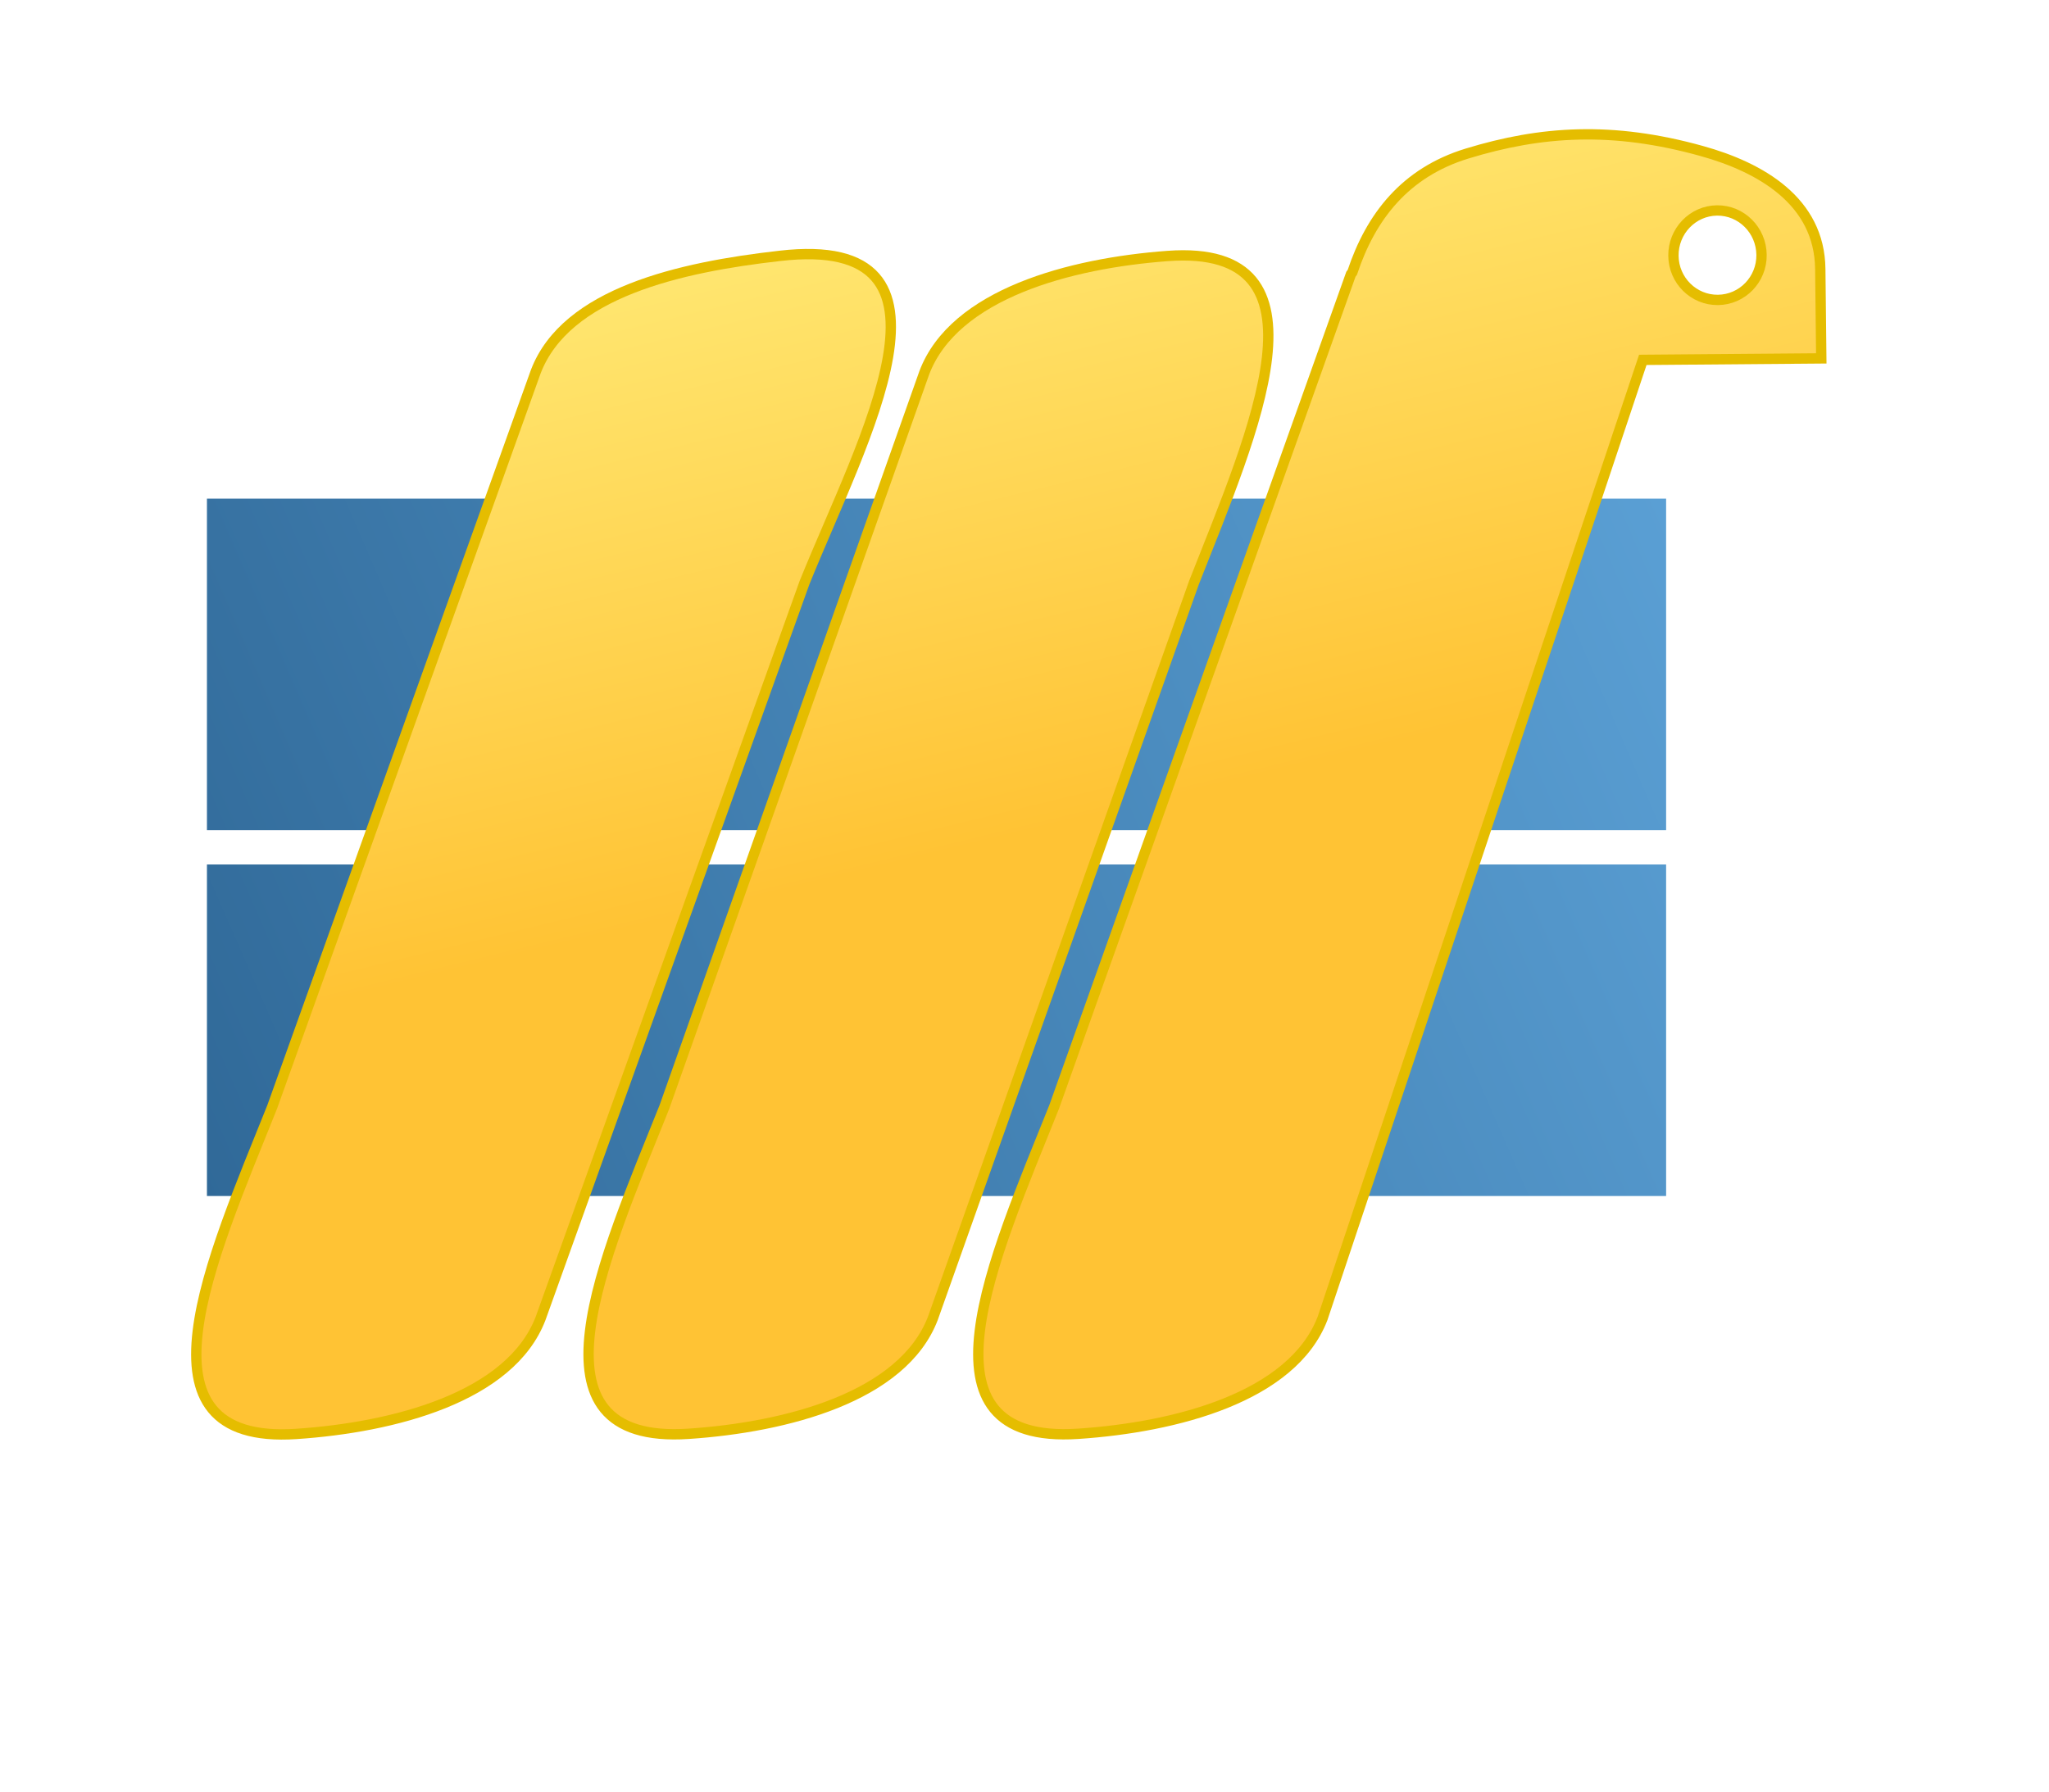
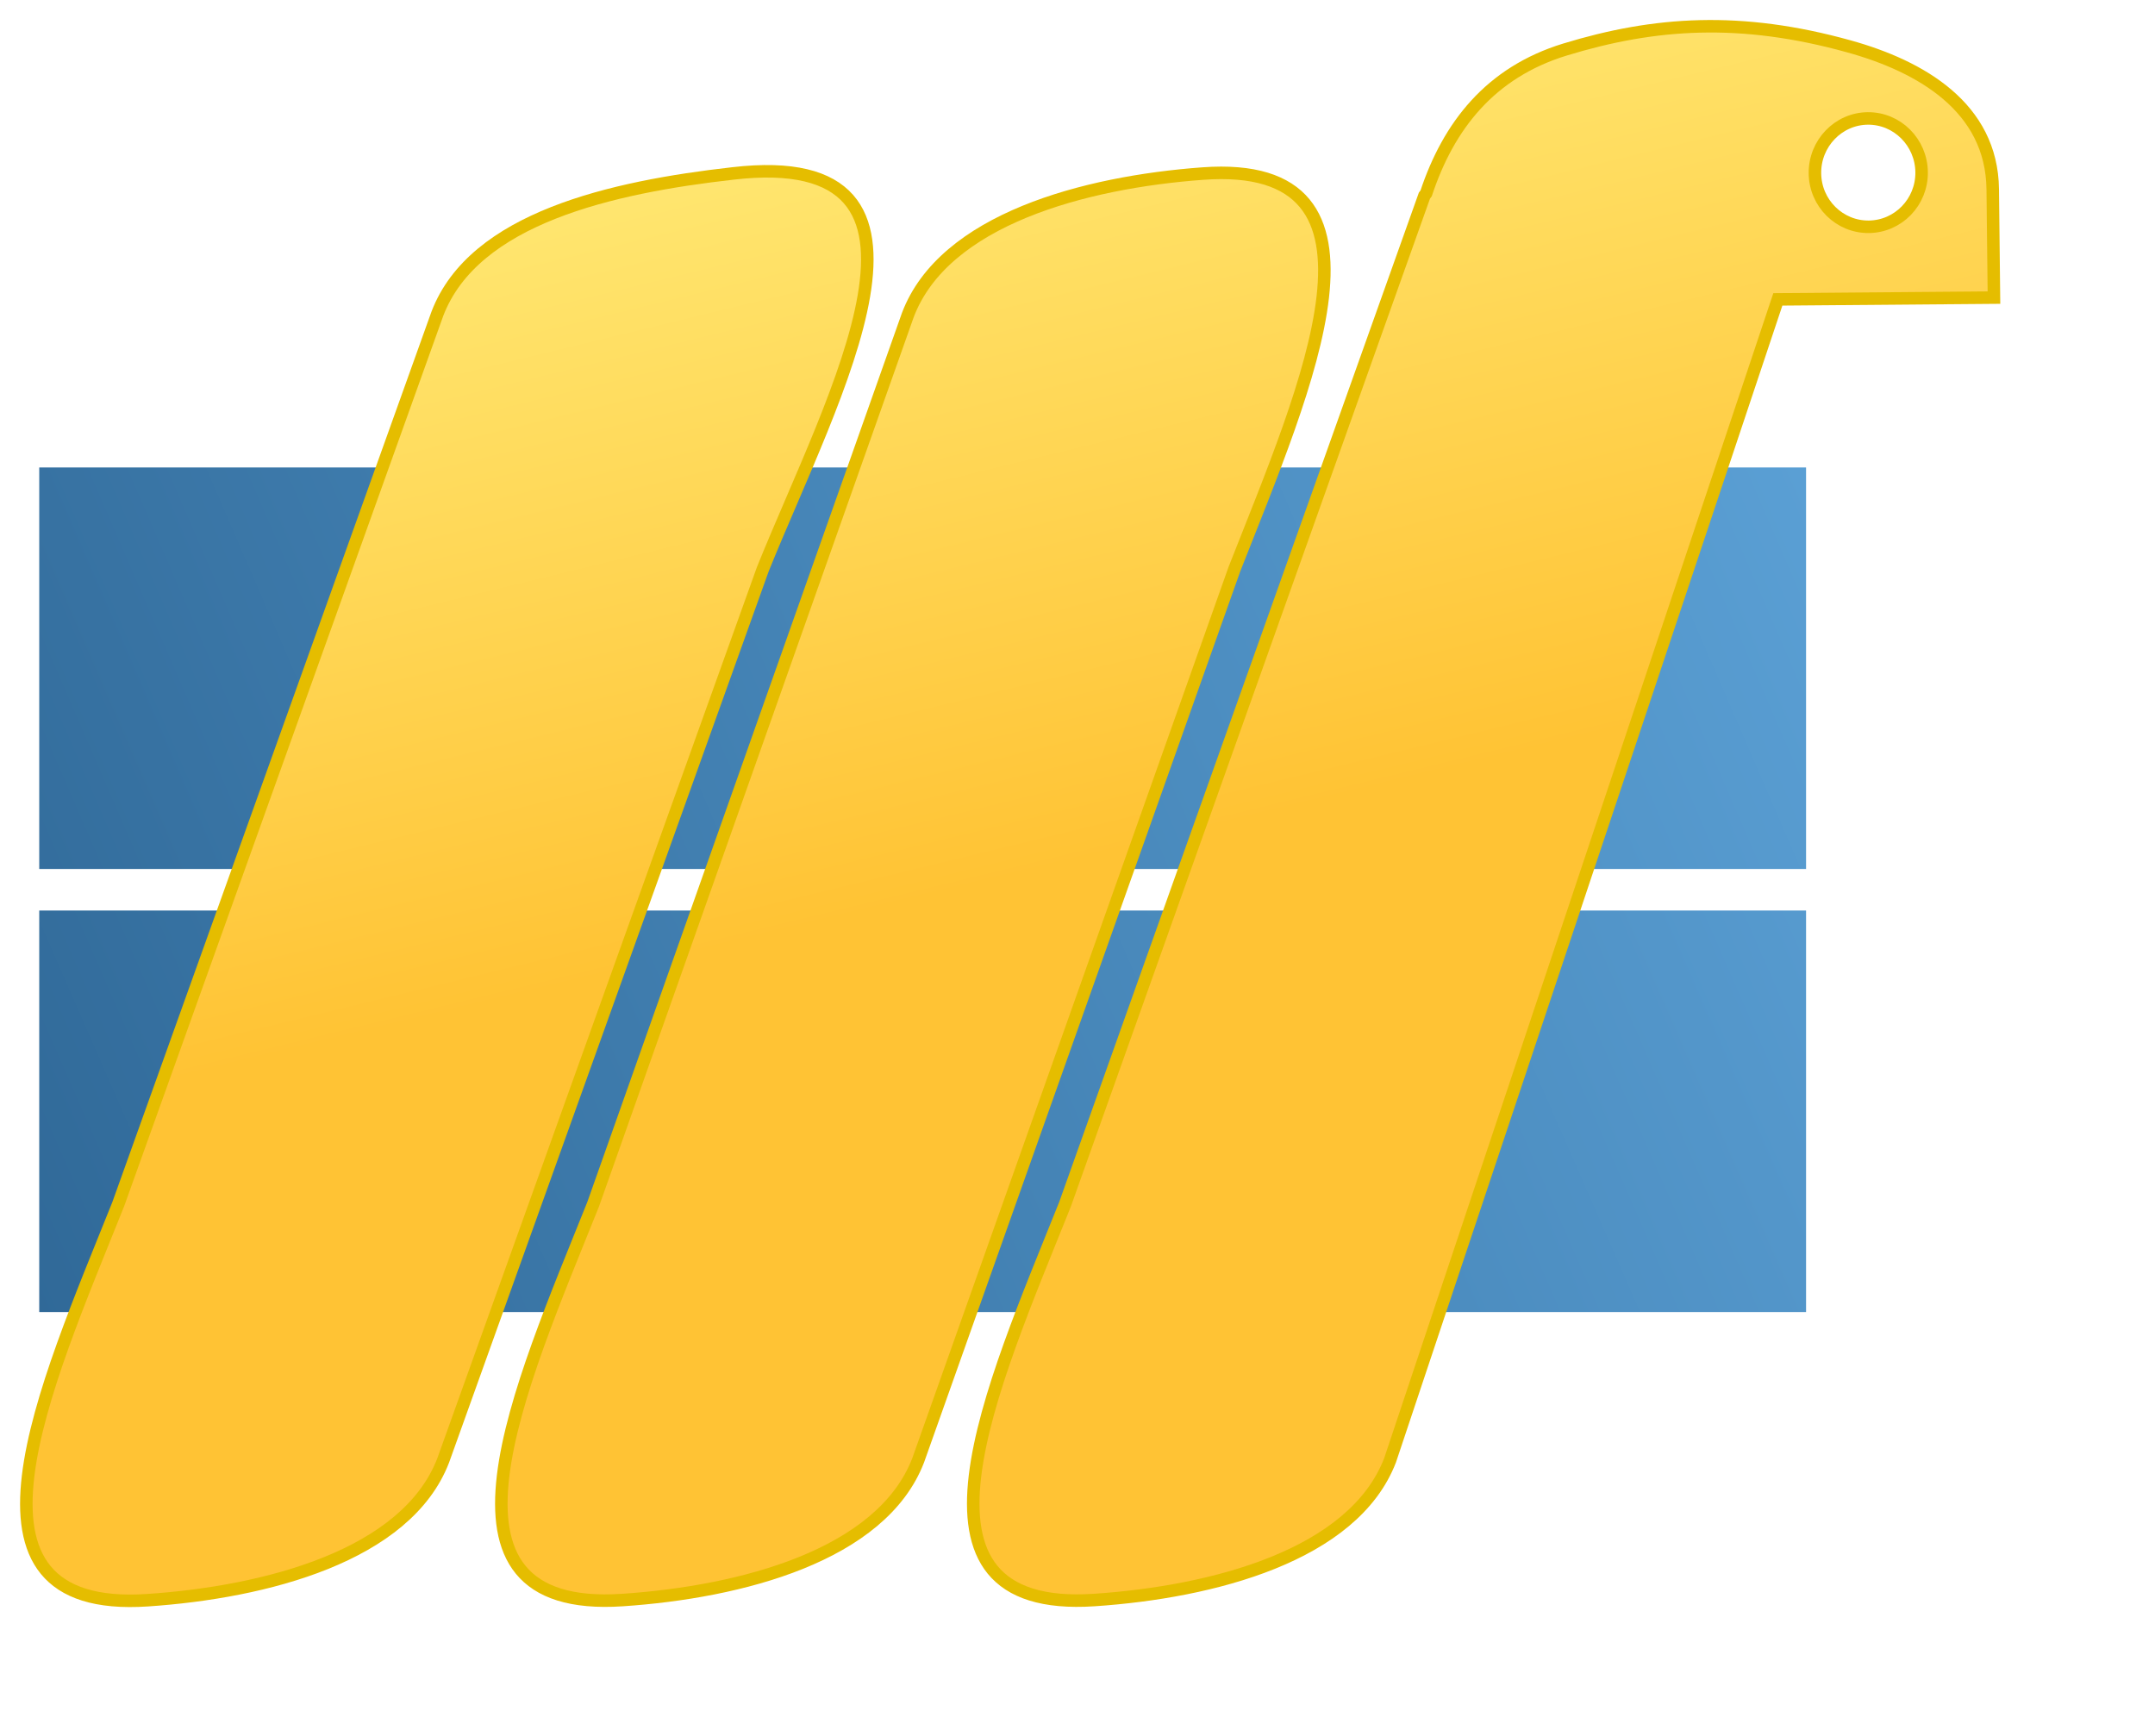
- <svg xmlns="http://www.w3.org/2000/svg" xmlns:xlink="http://www.w3.org/1999/xlink" version="1.0" id="svg2" width="115.849pt" height="101.33pt">
+ <svg xmlns="http://www.w3.org/2000/svg" xmlns:xlink="http://www.w3.org/1999/xlink" version="1.0" id="svg2" width="100.626pt" height="81.046pt">
  <defs id="defs4">
    <linearGradient id="linearGradient4206">
      <stop style="stop-color:#ffc334;stop-opacity:1" offset="0" id="stop4208" />
      <stop style="stop-color:#ffe873;stop-opacity:1" offset="1" id="stop4210" />
    </linearGradient>
    <linearGradient id="linearGradient4980">
      <stop id="stop4982" offset="0" style="stop-color:#ffc334;stop-opacity:1" />
      <stop id="stop4984" offset="1" style="stop-color:#ffe873;stop-opacity:1" />
    </linearGradient>
    <linearGradient id="linearGradient4974">
      <stop id="stop4976" offset="0" style="stop-color:#ffc334;stop-opacity:1" />
      <stop id="stop4978" offset="1" style="stop-color:#ffe873;stop-opacity:1" />
    </linearGradient>
    <linearGradient id="linearGradient4968">
      <stop id="stop4970" offset="0" style="stop-color:#ffda3a;stop-opacity:1" />
      <stop id="stop4972" offset="1" style="stop-color:#ffe873;stop-opacity:1" />
    </linearGradient>
    <linearGradient id="linearGradient2795">
      <stop style="stop-color:#b8b8b8;stop-opacity:0.498;" offset="0" id="stop2797" />
      <stop style="stop-color:#7f7f7f;stop-opacity:0;" offset="1" id="stop2799" />
    </linearGradient>
    <linearGradient id="linearGradient4671">
      <stop style="stop-color:#ffd43b;stop-opacity:1;" offset="0" id="stop4673" />
      <stop style="stop-color:#ffe873;stop-opacity:1" offset="1" id="stop4675" />
    </linearGradient>
    <linearGradient id="linearGradient4689">
      <stop style="stop-color:#5a9fd4;stop-opacity:1;" offset="0" id="stop4691" />
      <stop style="stop-color:#306998;stop-opacity:1;" offset="1" id="stop4693" />
    </linearGradient>
    <linearGradient xlink:href="#linearGradient4689" id="linearGradient4617" gradientUnits="userSpaceOnUse" gradientTransform="matrix(0.5834339,0,0,0.5461269,-17.89482,-1.742145)" x1="406.6" y1="107.556" x2="284.986" y2="163.111" />
    <linearGradient xlink:href="#linearGradient4968" id="linearGradient4950" gradientUnits="userSpaceOnUse" gradientTransform="matrix(0.562541,0,0,0.567972,-9.399749,-5.305317)" x1="308.901" y1="192.352" x2="262.974" y2="194.037" />
    <linearGradient xlink:href="#linearGradient4206" id="linearGradient4960" gradientUnits="userSpaceOnUse" gradientTransform="matrix(0.562541,0,0,0.567972,-9.399749,-5.305317)" x1="348.449" y1="135.567" x2="336.11" y2="84.323" />
    <linearGradient xlink:href="#linearGradient4974" id="linearGradient4962" gradientUnits="userSpaceOnUse" gradientTransform="matrix(0.562541,0,0,0.567972,-9.399749,-5.305317)" x1="348.449" y1="135.567" x2="336.11" y2="84.323" />
    <linearGradient xlink:href="#linearGradient4980" id="linearGradient4964" gradientUnits="userSpaceOnUse" gradientTransform="matrix(0.562541,0,0,0.567972,-9.399749,-5.305317)" x1="348.449" y1="135.567" x2="336.11" y2="84.323" />
    <linearGradient xlink:href="#linearGradient4689" id="linearGradient4198" gradientUnits="userSpaceOnUse" gradientTransform="matrix(0.5834339,0,0,0.5461269,-17.89482,-17.62437)" x1="406.6" y1="136.952" x2="285.261" y2="191.787" />
  </defs>
-   <g id="g4562-7" transform="matrix(1.556842,0,0,1.736926,-215.8614,-89.09875)">
+   <g id="g4562-7" transform="matrix(1.556842,0,0,1.736926,-229.0186,-97.59407)">
    <g id="g4818-5" />
  </g>
-   <g id="g4562" transform="matrix(1.556842,0,0,1.736926,-215.8614,-61.5125)">
+   <g id="g4562" transform="matrix(1.556842,0,0,1.736926,-229.0186,-70.00782)">
    <g id="g4818">
      <g id="g4213">
        <rect y="57.062" x="148.674" height="14.393" width="70.656" id="rect3721-6-3" style="color:#000000;clip-rule:nonzero;display:inline;overflow:visible;visibility:visible;opacity:1;isolation:auto;mix-blend-mode:normal;color-interpolation:sRGB;color-interpolation-filters:linearRGB;solid-color:#000000;solid-opacity:1;fill:url(#linearGradient4198);fill-opacity:1;fill-rule:nonzero;stroke-width:1;stroke-linecap:butt;stroke-linejoin:miter;stroke-miterlimit:4;stroke-dasharray:none;stroke-dashoffset:0;stroke-opacity:1;color-rendering:auto;image-rendering:auto;shape-rendering:auto;text-rendering:auto;enable-background:accumulate" ry="0" />
        <rect y="72.944" x="148.674" height="14.393" width="70.656" id="rect3721-6" style="color:#000000;clip-rule:nonzero;display:inline;overflow:visible;visibility:visible;opacity:1;isolation:auto;mix-blend-mode:normal;color-interpolation:sRGB;color-interpolation-filters:linearRGB;solid-color:#000000;solid-opacity:1;fill:url(#linearGradient4617);fill-opacity:1;fill-rule:nonzero;stroke-width:1;stroke-linecap:butt;stroke-linejoin:miter;stroke-miterlimit:4;stroke-dasharray:none;stroke-dashoffset:0;stroke-opacity:1;color-rendering:auto;image-rendering:auto;shape-rendering:auto;text-rendering:auto;enable-background:accumulate" ry="0" />
      </g>
    </g>
  </g>
-   <g id="g4935" style="color:#000000;clip-rule:nonzero;display:inline;overflow:visible;visibility:visible;opacity:1;isolation:auto;mix-blend-mode:normal;color-interpolation:sRGB;color-interpolation-filters:linearRGB;solid-color:#000000;solid-opacity:1;fill:url(#linearGradient4950);fill-opacity:1;fill-rule:nonzero;stroke-width:1;stroke-linecap:butt;stroke-linejoin:miter;stroke-miterlimit:4;stroke-dasharray:none;stroke-dashoffset:0;stroke-opacity:1;color-rendering:auto;image-rendering:auto;shape-rendering:auto;text-rendering:auto;enable-background:accumulate" transform="matrix(1.678464,0,0,1.678464,-239.9901,-56.40661)">
+   <g id="g4935" style="color:#000000;clip-rule:nonzero;display:inline;overflow:visible;visibility:visible;opacity:1;isolation:auto;mix-blend-mode:normal;color-interpolation:sRGB;color-interpolation-filters:linearRGB;solid-color:#000000;solid-opacity:1;fill:url(#linearGradient4950);fill-opacity:1;fill-rule:nonzero;stroke-width:1;stroke-linecap:butt;stroke-linejoin:miter;stroke-miterlimit:4;stroke-dasharray:none;stroke-dashoffset:0;stroke-opacity:1;color-rendering:auto;image-rendering:auto;shape-rendering:auto;text-rendering:auto;enable-background:accumulate" transform="matrix(1.678464,0,0,1.678464,-253.1473,-64.90193)">
    <path id="path1950-7-2" d="m 167.045,50.303 c 1.357,-3.545 6.467,-4.695 10.961,-5.202 8.877,-1.031 3.718,8.215 1.109,14.682 L 167.26,92.841 c -1.362,3.543 -6.593,4.891 -10.968,5.185 -7.643,0.514 -3.806,-7.892 -1.088,-14.683 z" style="color:#000000;clip-rule:nonzero;display:inline;overflow:visible;visibility:visible;isolation:auto;mix-blend-mode:normal;color-interpolation:sRGB;color-interpolation-filters:linearRGB;solid-color:#000000;solid-opacity:1;fill:url(#linearGradient4960);fill-opacity:1;fill-rule:nonzero;stroke:#e5bd00;stroke-width:0.464;stroke-linecap:butt;stroke-linejoin:miter;stroke-miterlimit:4;stroke-dasharray:none;stroke-dashoffset:0;stroke-opacity:1;color-rendering:auto;image-rendering:auto;shape-rendering:auto;text-rendering:auto;enable-background:accumulate" />
    <path id="path1950-7-2-6-3-6" d="m 184.879,92.835 c -1.362,3.543 -6.593,4.891 -10.968,5.185 -7.643,0.514 -3.806,-7.892 -1.088,-14.683 l 11.67,-32.979 c 1.34,-3.551 6.564,-4.931 10.937,-5.252 7.639,-0.56 3.853,7.868 1.177,14.677 z" style="color:#000000;clip-rule:nonzero;display:inline;overflow:visible;visibility:visible;isolation:auto;mix-blend-mode:normal;color-interpolation:sRGB;color-interpolation-filters:linearRGB;solid-color:#000000;solid-opacity:1;fill:url(#linearGradient4962);fill-opacity:1;fill-rule:nonzero;stroke:#e5bd00;stroke-width:0.464;stroke-linecap:butt;stroke-linejoin:miter;stroke-miterlimit:4;stroke-dasharray:none;stroke-dashoffset:0;stroke-opacity:1;color-rendering:auto;image-rendering:auto;shape-rendering:auto;text-rendering:auto;enable-background:accumulate" />
    <path id="path1950-4" d="m 203.657,45.923 0.063,-0.083 c 0.83,-2.502 2.372,-4.484 5.151,-5.335 3.327,-1.019 6.527,-1.232 10.534,-0.117 2.663,0.739 5.299,2.257 5.332,5.3 l 0.045,4.019 -8.016,0.066 -14.383,43.061 c -1.362,3.543 -6.593,4.891 -10.968,5.185 -7.643,0.514 -3.806,-7.892 -1.088,-14.683 z m 16.485,1.157 c 1.093,-0.012 1.969,-0.918 1.957,-2.025 -0.012,-1.112 -0.908,-2.006 -2.001,-1.994 -1.089,0.012 -1.969,0.926 -1.956,2.038 0.012,1.108 0.912,1.994 2.001,1.981 z" style="color:#000000;clip-rule:nonzero;display:inline;overflow:visible;visibility:visible;isolation:auto;mix-blend-mode:normal;color-interpolation:sRGB;color-interpolation-filters:linearRGB;solid-color:#000000;solid-opacity:1;fill:url(#linearGradient4964);fill-opacity:1;fill-rule:nonzero;stroke:#e5bd00;stroke-width:0.464;stroke-linecap:butt;stroke-linejoin:miter;stroke-miterlimit:4;stroke-dasharray:none;stroke-dashoffset:0;stroke-opacity:1;color-rendering:auto;image-rendering:auto;shape-rendering:auto;text-rendering:auto;enable-background:accumulate" />
  </g>
</svg>
